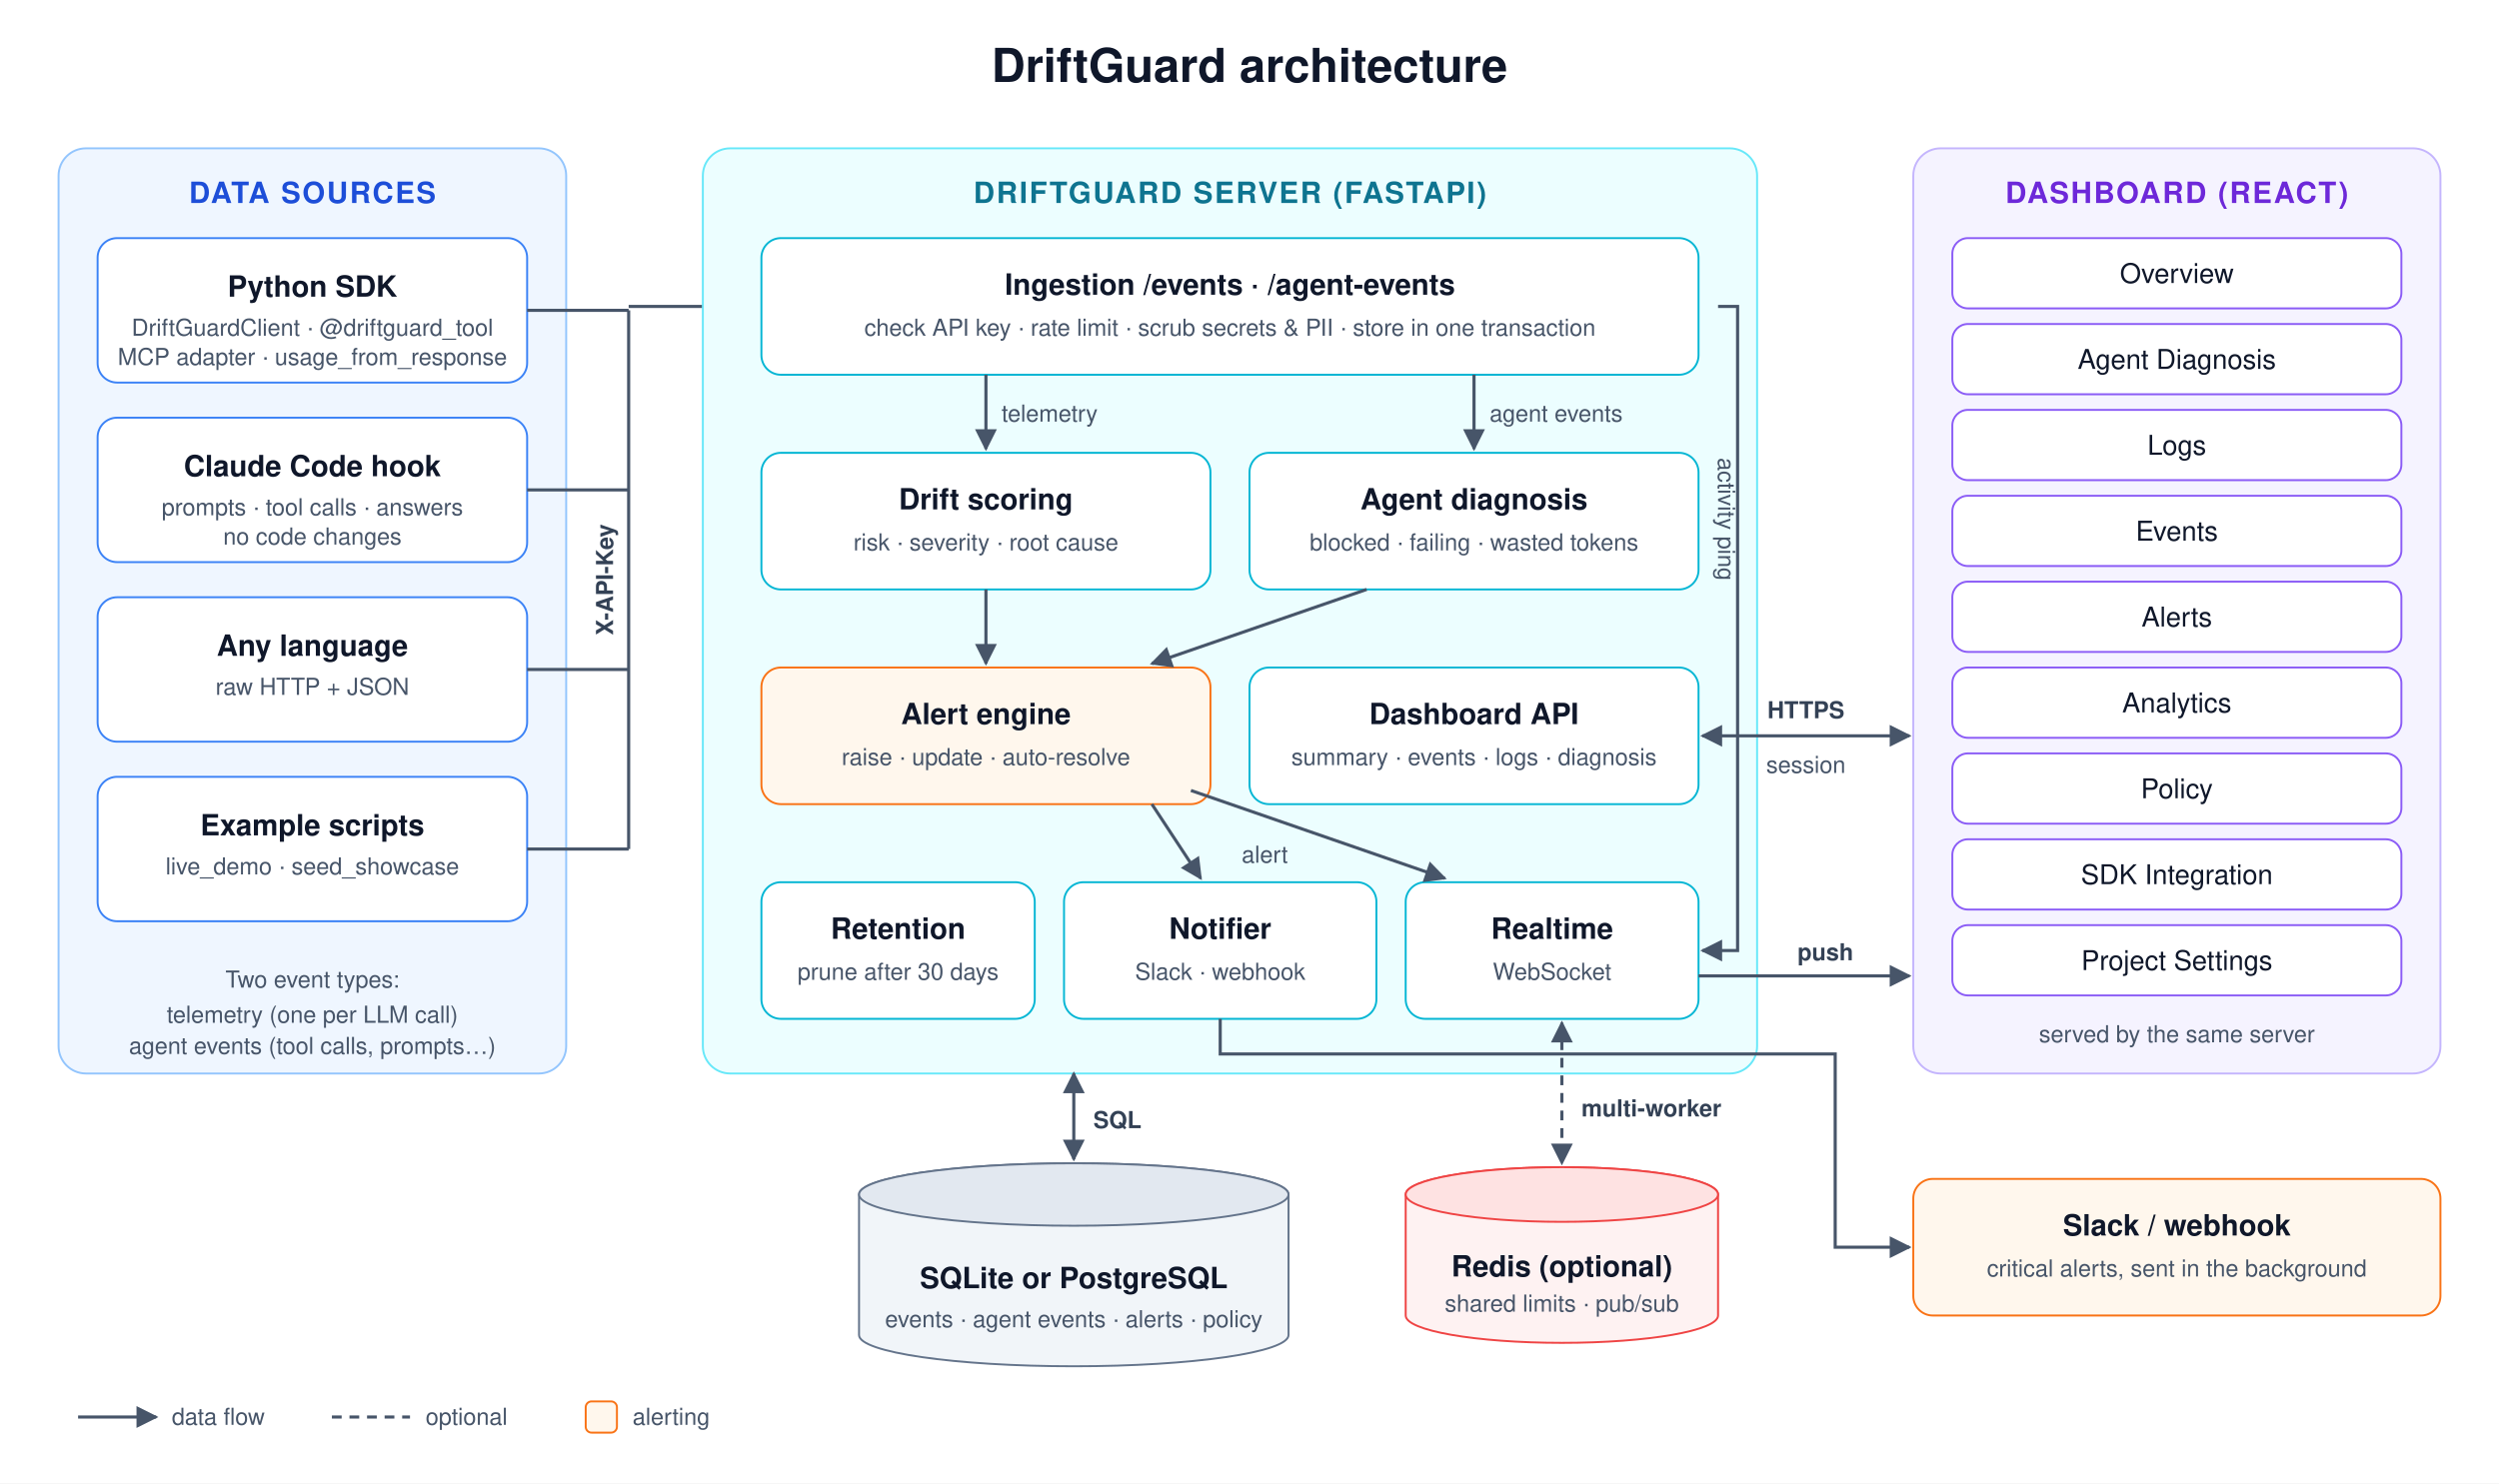
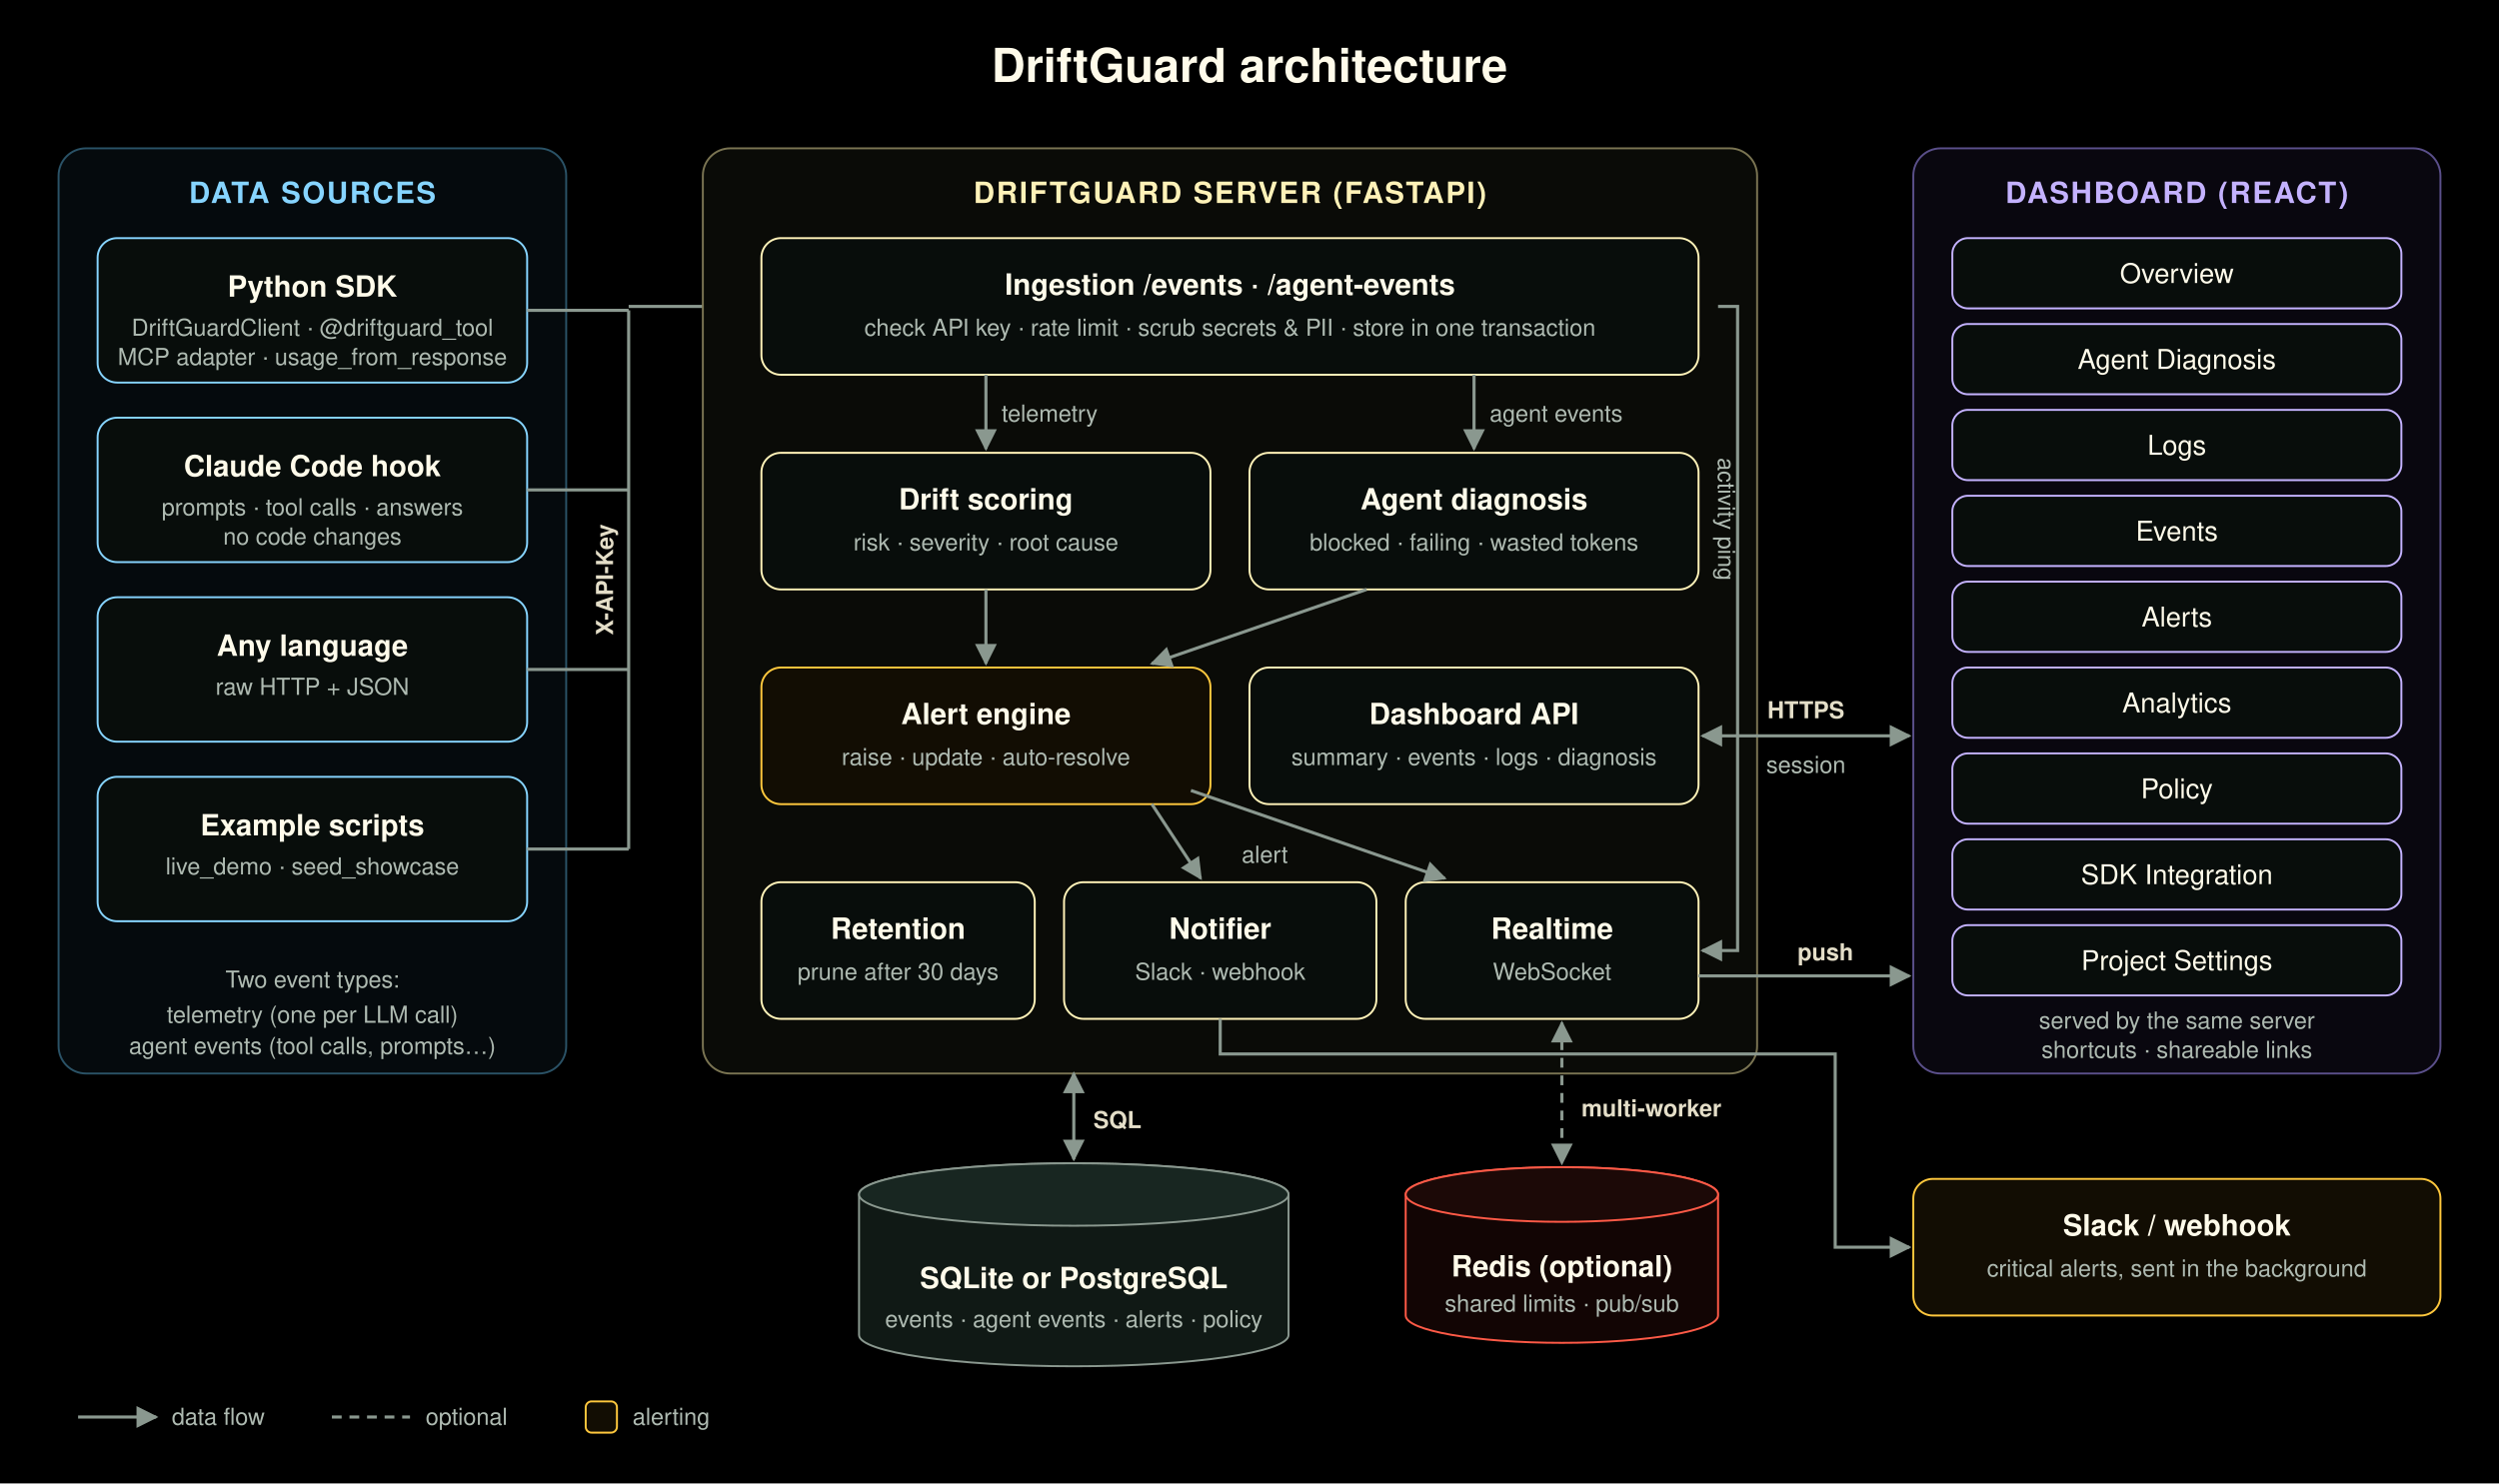
<svg xmlns="http://www.w3.org/2000/svg" viewBox="0 0 1280 760" width="1280" height="760" font-family="Segoe UI, system-ui, -apple-system, Helvetica, Arial, sans-serif">
  <defs>
    <marker id="arrow" viewBox="0 0 10 10" refX="9" refY="5" markerWidth="7" markerHeight="7" orient="auto-start-reverse">
-       <path d="M0,0 L10,5 L0,10 z" fill="#475569" />
+       <path d="M0,0 L10,5 L0,10 z" fill="#8a988f" />
    </marker>
    <style>
      .panel-title { font-size: 15px; font-weight: 700; letter-spacing: .06em; }
-       .box-title { font-size: 15px; font-weight: 600; fill: #0f172a; }
-       .box-sub { font-size: 12px; fill: #475569; }
-       .label { font-size: 12px; fill: #334155; font-weight: 600; }
-       .line { stroke: #475569; stroke-width: 1.6; fill: none; }
-       .dash { stroke: #475569; stroke-width: 1.6; fill: none; stroke-dasharray: 5 4; }
+       .box-title { font-size: 15px; font-weight: 600; fill: #fffbea; }
+       .box-sub { font-size: 12px; fill: #aebab1; }
+       .label { font-size: 12px; fill: #e4dec8; font-weight: 600; }
+       .line { stroke: #8a988f; stroke-width: 1.6; fill: none; }
+       .dash { stroke: #8a988f; stroke-width: 1.6; fill: none; stroke-dasharray: 5 4; }
    </style>
  </defs>
-   <rect width="1280" height="760" fill="#ffffff" />
-   <text x="640" y="42" text-anchor="middle" font-size="24" font-weight="700" fill="#0f172a">DriftGuard architecture</text>
-   <rect x="30" y="76" width="260" height="474" rx="14" fill="#eff6ff" stroke="#93c5fd" />
-   <text x="160" y="104" text-anchor="middle" class="panel-title" fill="#1d4ed8">DATA SOURCES</text>
-   <rect x="50" y="122" width="220" height="74" rx="10" fill="#fff" stroke="#3b82f6" />
+   <rect width="1280" height="760" fill="#000000" />
+   <text x="640" y="42" text-anchor="middle" font-size="24" font-weight="700" fill="#fffbea">DriftGuard architecture</text>
+   <rect x="30" y="76" width="260" height="474" rx="14" fill="#050a0d" stroke="#2a5266" />
+   <text x="160" y="104" text-anchor="middle" class="panel-title" fill="#86d4ff">DATA SOURCES</text>
+   <rect x="50" y="122" width="220" height="74" rx="10" fill="#080d0b" stroke="#86d4ff" />
  <text x="160" y="152" text-anchor="middle" class="box-title">Python SDK</text>
  <text x="160" y="172" text-anchor="middle" class="box-sub">DriftGuardClient · @driftguard_tool</text>
  <text x="160" y="187" text-anchor="middle" class="box-sub">MCP adapter · usage_from_response</text>
-   <rect x="50" y="214" width="220" height="74" rx="10" fill="#fff" stroke="#3b82f6" />
+   <rect x="50" y="214" width="220" height="74" rx="10" fill="#080d0b" stroke="#86d4ff" />
  <text x="160" y="244" text-anchor="middle" class="box-title">Claude Code hook</text>
  <text x="160" y="264" text-anchor="middle" class="box-sub">prompts · tool calls · answers</text>
  <text x="160" y="279" text-anchor="middle" class="box-sub">no code changes</text>
-   <rect x="50" y="306" width="220" height="74" rx="10" fill="#fff" stroke="#3b82f6" />
+   <rect x="50" y="306" width="220" height="74" rx="10" fill="#080d0b" stroke="#86d4ff" />
  <text x="160" y="336" text-anchor="middle" class="box-title">Any language</text>
  <text x="160" y="356" text-anchor="middle" class="box-sub">raw HTTP + JSON</text>
-   <rect x="50" y="398" width="220" height="74" rx="10" fill="#fff" stroke="#3b82f6" />
+   <rect x="50" y="398" width="220" height="74" rx="10" fill="#080d0b" stroke="#86d4ff" />
  <text x="160" y="428" text-anchor="middle" class="box-title">Example scripts</text>
  <text x="160" y="448" text-anchor="middle" class="box-sub">live_demo · seed_showcase</text>
  <text x="160" y="506" text-anchor="middle" class="box-sub">Two event types:</text>
  <text x="160" y="524" text-anchor="middle" class="box-sub">telemetry (one per LLM call)</text>
  <text x="160" y="540" text-anchor="middle" class="box-sub">agent events (tool calls, prompts…)</text>
  <path class="line" d="M270 159 H322" />
  <path class="line" d="M270 251 H322" />
  <path class="line" d="M270 343 H322" />
  <path class="line" d="M270 435 H322" />
  <path class="line" d="M322 159 V435" />
  <path class="line" d="M322 157 H388" marker-end="url(#arrow)" />
  <text x="314" y="297" text-anchor="middle" class="label" transform="rotate(-90 314 297)">X-API-Key</text>
-   <rect x="360" y="76" width="540" height="474" rx="14" fill="#ecfeff" stroke="#67e8f9" />
-   <text x="630" y="104" text-anchor="middle" class="panel-title" fill="#0e7490">DRIFTGUARD SERVER (FASTAPI)</text>
-   <rect x="390" y="122" width="480" height="70" rx="10" fill="#fff" stroke="#06b6d4" />
+   <rect x="360" y="76" width="540" height="474" rx="14" fill="#0a0b07" stroke="#7a7452" />
+   <text x="630" y="104" text-anchor="middle" class="panel-title" fill="#fff2b8">DRIFTGUARD SERVER (FASTAPI)</text>
+   <rect x="390" y="122" width="480" height="70" rx="10" fill="#080d0b" stroke="#fff2b8" />
  <text x="630" y="151" text-anchor="middle" class="box-title">Ingestion  /events · /agent-events</text>
  <text x="630" y="172" text-anchor="middle" class="box-sub">check API key · rate limit · scrub secrets &amp; PII · store in one transaction</text>
-   <rect x="390" y="232" width="230" height="70" rx="10" fill="#fff" stroke="#06b6d4" />
+   <rect x="390" y="232" width="230" height="70" rx="10" fill="#080d0b" stroke="#fff2b8" />
  <text x="505" y="261" text-anchor="middle" class="box-title">Drift scoring</text>
  <text x="505" y="282" text-anchor="middle" class="box-sub">risk · severity · root cause</text>
-   <rect x="640" y="232" width="230" height="70" rx="10" fill="#fff" stroke="#06b6d4" />
+   <rect x="640" y="232" width="230" height="70" rx="10" fill="#080d0b" stroke="#fff2b8" />
  <text x="755" y="261" text-anchor="middle" class="box-title">Agent diagnosis</text>
  <text x="755" y="282" text-anchor="middle" class="box-sub">blocked · failing · wasted tokens</text>
-   <rect x="390" y="342" width="230" height="70" rx="10" fill="#fff7ed" stroke="#f97316" />
+   <rect x="390" y="342" width="230" height="70" rx="10" fill="#120d03" stroke="#ffc83d" />
  <text x="505" y="371" text-anchor="middle" class="box-title">Alert engine</text>
  <text x="505" y="392" text-anchor="middle" class="box-sub">raise · update · auto-resolve</text>
-   <rect x="640" y="342" width="230" height="70" rx="10" fill="#fff" stroke="#06b6d4" />
+   <rect x="640" y="342" width="230" height="70" rx="10" fill="#080d0b" stroke="#fff2b8" />
  <text x="755" y="371" text-anchor="middle" class="box-title">Dashboard API</text>
  <text x="755" y="392" text-anchor="middle" class="box-sub">summary · events · logs · diagnosis</text>
-   <rect x="390" y="452" width="140" height="70" rx="10" fill="#fff" stroke="#06b6d4" />
+   <rect x="390" y="452" width="140" height="70" rx="10" fill="#080d0b" stroke="#fff2b8" />
  <text x="460" y="481" text-anchor="middle" class="box-title">Retention</text>
  <text x="460" y="502" text-anchor="middle" class="box-sub">prune after 30 days</text>
-   <rect x="545" y="452" width="160" height="70" rx="10" fill="#fff" stroke="#06b6d4" />
+   <rect x="545" y="452" width="160" height="70" rx="10" fill="#080d0b" stroke="#fff2b8" />
  <text x="625" y="481" text-anchor="middle" class="box-title">Notifier</text>
  <text x="625" y="502" text-anchor="middle" class="box-sub">Slack · webhook</text>
-   <rect x="720" y="452" width="150" height="70" rx="10" fill="#fff" stroke="#06b6d4" />
+   <rect x="720" y="452" width="150" height="70" rx="10" fill="#080d0b" stroke="#fff2b8" />
  <text x="795" y="481" text-anchor="middle" class="box-title">Realtime</text>
  <text x="795" y="502" text-anchor="middle" class="box-sub">WebSocket</text>
  <path class="line" d="M505 192 V230" marker-end="url(#arrow)" />
  <path class="line" d="M755 192 V230" marker-end="url(#arrow)" />
  <text x="513" y="216" class="box-sub">telemetry</text>
  <text x="763" y="216" class="box-sub">agent events</text>
  <path class="line" d="M505 302 V340" marker-end="url(#arrow)" />
  <path class="line" d="M700 302 L590 340" marker-end="url(#arrow)" />
  <path class="line" d="M590 412 L615 450" marker-end="url(#arrow)" />
  <path class="line" d="M610 405 L740 450" marker-end="url(#arrow)" />
  <text x="636" y="442" class="box-sub">alert</text>
  <path class="line" d="M880 157 H890 V487 H872" marker-end="url(#arrow)" />
  <text x="880" y="266" text-anchor="middle" class="box-sub" transform="rotate(90 880 266)">activity ping</text>
  <g>
-     <path d="M440 612 a110 16 0 0 1 220 0 v72 a110 16 0 0 1 -220 0 z" fill="#f1f5f9" stroke="#64748b" />
-     <ellipse cx="550" cy="612" rx="110" ry="16" fill="#e2e8f0" stroke="#64748b" />
+     <path d="M440 612 a110 16 0 0 1 220 0 v72 a110 16 0 0 1 -220 0 z" fill="#101915" stroke="#8a988f" />
+     <ellipse cx="550" cy="612" rx="110" ry="16" fill="#182621" stroke="#8a988f" />
    <text x="550" y="660" text-anchor="middle" class="box-title">SQLite or PostgreSQL</text>
    <text x="550" y="680" text-anchor="middle" class="box-sub">events · agent events · alerts · policy</text>
  </g>
  <g>
-     <path d="M720 612 a80 14 0 0 1 160 0 v62 a80 14 0 0 1 -160 0 z" fill="#fef2f2" stroke="#ef4444" />
-     <ellipse cx="800" cy="612" rx="80" ry="14" fill="#fee2e2" stroke="#ef4444" />
+     <path d="M720 612 a80 14 0 0 1 160 0 v62 a80 14 0 0 1 -160 0 z" fill="#120504" stroke="#ff5a47" />
+     <ellipse cx="800" cy="612" rx="80" ry="14" fill="#1c0907" stroke="#ff5a47" />
    <text x="800" y="654" text-anchor="middle" class="box-title">Redis (optional)</text>
    <text x="800" y="672" text-anchor="middle" class="box-sub">shared limits · pub/sub</text>
  </g>
  <path class="line" d="M550 550 V594" marker-start="url(#arrow)" marker-end="url(#arrow)" />
  <text x="560" y="578" class="label">SQL</text>
  <path class="dash" d="M800 524 V596" marker-start="url(#arrow)" marker-end="url(#arrow)" />
  <text x="810" y="572" class="label">multi-worker</text>
-   <rect x="980" y="76" width="270" height="474" rx="14" fill="#f5f3ff" stroke="#c4b5fd" />
-   <text x="1115" y="104" text-anchor="middle" class="panel-title" fill="#6d28d9">DASHBOARD (REACT)</text>
-   <g font-size="14" fill="#0f172a">
-     <rect x="1000" y="122" width="230" height="36" rx="8" fill="#fff" stroke="#8b5cf6" />
+   <rect x="980" y="76" width="270" height="474" rx="14" fill="#09070f" stroke="#5a4f8a" />
+   <text x="1115" y="104" text-anchor="middle" class="panel-title" fill="#c4b2ff">DASHBOARD (REACT)</text>
+   <g font-size="14" fill="#fffbea">
+     <rect x="1000" y="122" width="230" height="36" rx="8" fill="#080d0b" stroke="#c4b2ff" />
    <text x="1115" y="145" text-anchor="middle">Overview</text>
-     <rect x="1000" y="166" width="230" height="36" rx="8" fill="#fff" stroke="#8b5cf6" />
+     <rect x="1000" y="166" width="230" height="36" rx="8" fill="#080d0b" stroke="#c4b2ff" />
    <text x="1115" y="189" text-anchor="middle">Agent Diagnosis</text>
-     <rect x="1000" y="210" width="230" height="36" rx="8" fill="#fff" stroke="#8b5cf6" />
+     <rect x="1000" y="210" width="230" height="36" rx="8" fill="#080d0b" stroke="#c4b2ff" />
    <text x="1115" y="233" text-anchor="middle">Logs</text>
-     <rect x="1000" y="254" width="230" height="36" rx="8" fill="#fff" stroke="#8b5cf6" />
+     <rect x="1000" y="254" width="230" height="36" rx="8" fill="#080d0b" stroke="#c4b2ff" />
    <text x="1115" y="277" text-anchor="middle">Events</text>
-     <rect x="1000" y="298" width="230" height="36" rx="8" fill="#fff" stroke="#8b5cf6" />
+     <rect x="1000" y="298" width="230" height="36" rx="8" fill="#080d0b" stroke="#c4b2ff" />
    <text x="1115" y="321" text-anchor="middle">Alerts</text>
-     <rect x="1000" y="342" width="230" height="36" rx="8" fill="#fff" stroke="#8b5cf6" />
+     <rect x="1000" y="342" width="230" height="36" rx="8" fill="#080d0b" stroke="#c4b2ff" />
    <text x="1115" y="365" text-anchor="middle">Analytics</text>
-     <rect x="1000" y="386" width="230" height="36" rx="8" fill="#fff" stroke="#8b5cf6" />
+     <rect x="1000" y="386" width="230" height="36" rx="8" fill="#080d0b" stroke="#c4b2ff" />
    <text x="1115" y="409" text-anchor="middle">Policy</text>
-     <rect x="1000" y="430" width="230" height="36" rx="8" fill="#fff" stroke="#8b5cf6" />
+     <rect x="1000" y="430" width="230" height="36" rx="8" fill="#080d0b" stroke="#c4b2ff" />
    <text x="1115" y="453" text-anchor="middle">SDK Integration</text>
-     <rect x="1000" y="474" width="230" height="36" rx="8" fill="#fff" stroke="#8b5cf6" />
+     <rect x="1000" y="474" width="230" height="36" rx="8" fill="#080d0b" stroke="#c4b2ff" />
    <text x="1115" y="497" text-anchor="middle">Project Settings</text>
  </g>
-   <text x="1115" y="534" text-anchor="middle" class="box-sub">served by the same server</text>
+   <text x="1115" y="527" text-anchor="middle" class="box-sub">served by the same server</text>
+   <text x="1115" y="542" text-anchor="middle" class="box-sub">shortcuts · shareable links</text>
  <path class="line" d="M978 377 H872" marker-start="url(#arrow)" marker-end="url(#arrow)" />
  <text x="925" y="368" text-anchor="middle" class="label">HTTPS</text>
  <text x="925" y="396" text-anchor="middle" class="box-sub">session</text>
  <path class="line" d="M870 500 H978" marker-end="url(#arrow)" />
  <text x="935" y="492" text-anchor="middle" class="label">push</text>
-   <rect x="980" y="604" width="270" height="70" rx="10" fill="#fff7ed" stroke="#f97316" />
+   <rect x="980" y="604" width="270" height="70" rx="10" fill="#120d03" stroke="#ffc83d" />
  <text x="1115" y="633" text-anchor="middle" class="box-title">Slack / webhook</text>
  <text x="1115" y="654" text-anchor="middle" class="box-sub">critical alerts, sent in the background</text>
  <path class="line" d="M625 522 V540 H940 V639 H978" marker-end="url(#arrow)" />
-   <g font-size="12" fill="#475569">
+   <g font-size="12" fill="#aebab1">
    <line x1="40" y1="726" x2="80" y2="726" class="line" marker-end="url(#arrow)" />
    <text x="88" y="730">data flow</text>
    <line x1="170" y1="726" x2="210" y2="726" class="dash" />
    <text x="218" y="730">optional</text>
-     <rect x="300" y="718" width="16" height="16" rx="3" fill="#fff7ed" stroke="#f97316" />
+     <rect x="300" y="718" width="16" height="16" rx="3" fill="#120d03" stroke="#ffc83d" />
    <text x="324" y="730">alerting</text>
  </g>
</svg>
